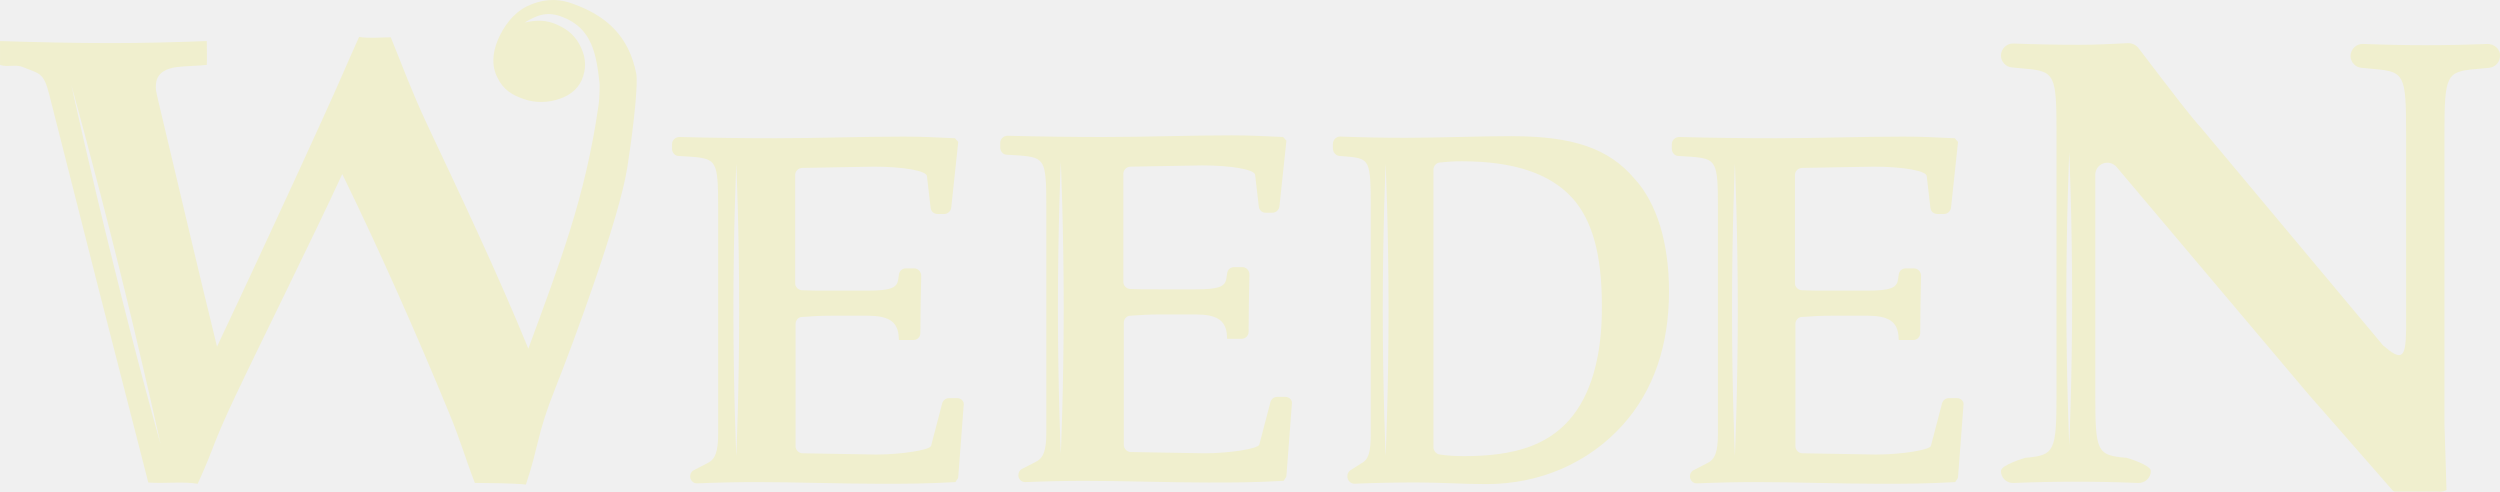
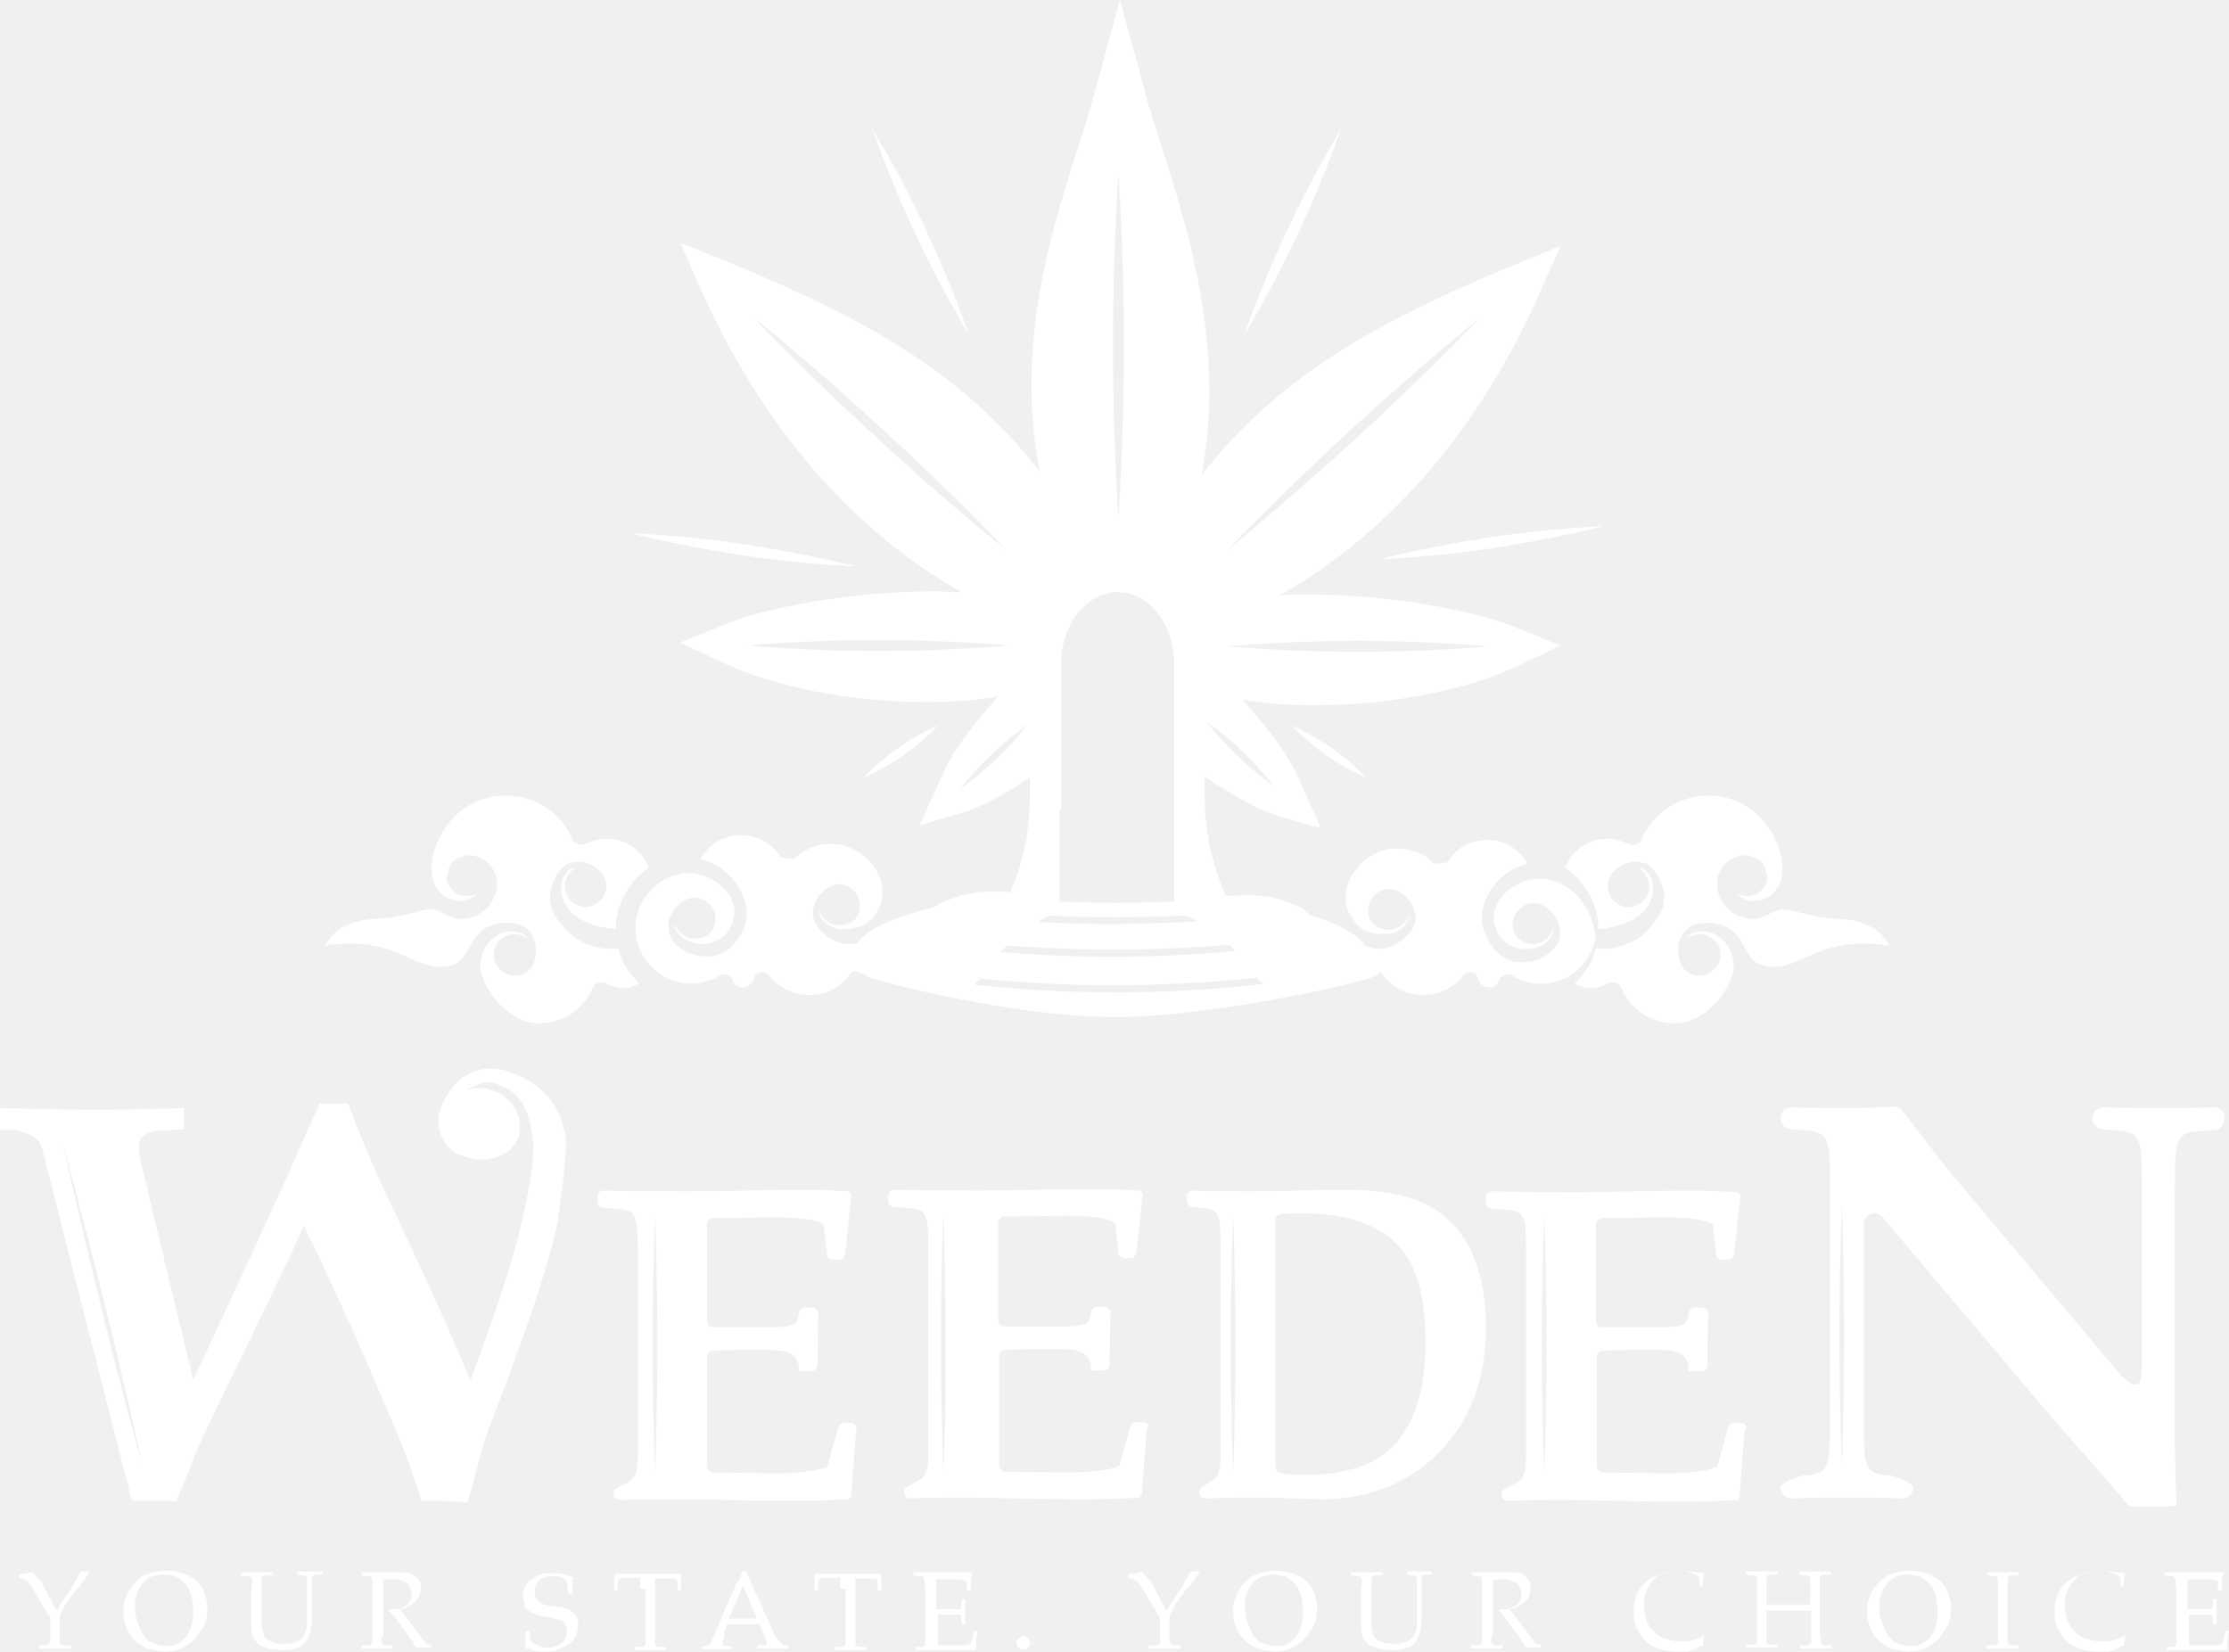
- <svg xmlns="http://www.w3.org/2000/svg" id="Layer_1" version="1.1" viewBox="0 0 502.38 98.81">
+ <svg xmlns="http://www.w3.org/2000/svg" id="Layer_1" version="1.1" viewBox="0 0 283.8 210.3">
  <defs>
    <style>
-       .st0 {
-         fill: #f0efce;
+       .st0, .st1 {
+         fill: #fff;
+       }
+ 
+       .st1 {
        fill-rule: evenodd;
      }
    </style>
  </defs>
-   <path class="st0" d="M315.36,84.38c-4.47,5.05-10.92,7.28-21.1,7.28-1.82,0-3.23-.08-4.97-.33-.66-.08-1.24-.74-1.24-1.49v-55.69c0-.74.5-1.41,1.24-1.49,1.57-.17,2.81-.25,4.47-.25,10.51,0,17.71,2.48,22.18,7.36,4.05,4.47,5.96,11.42,5.96,21.6.08,10.34-2.23,18.12-6.54,23ZM278.45,91.66s-.58-13.16-.58-29.38.58-29.38.58-29.38c0,0,.58,13.16.58,29.38s-.58,29.38-.58,29.38ZM303.94,27.36c-7.2,0-14.32.33-21.52.33-4.39,0-8.77-.08-13.16-.25-.74,0-1.41.66-1.41,1.49v.91c0,.74.58,1.41,1.24,1.49l2.07.17c4.05.41,4.3.99,4.3,10.01v45.76c0,3.39-.41,5.05-1.82,5.79l-2.23,1.41c-.41.25-.66.74-.66,1.24,0,.83.66,1.49,1.41,1.49,4.22-.17,8.36-.25,12.5-.25,4.72,0,9.35.33,14.07.33,10.76,0,20.52-4.3,27.31-11.83,6.21-6.87,9.35-15.97,9.35-26.89,0-9.68-2.4-17.71-6.95-22.67-5.13-6.04-12.33-8.52-24.49-8.52Z" />
-   <path class="st0" d="M348.63,91.66s-.58-13.16-.58-29.38.58-29.38.58-29.38c0,0,.58,13.16.58,29.38s-.58,29.38-.58,29.38ZM393.23,80h-1.57c-.66,0-1.24.41-1.41,1.08l-2.23,8.52c-.25.83-5.96,1.74-11.01,1.74l-14.81-.25c-.74,0-1.41-.66-1.41-1.41v-24.58c0-.74.58-1.41,1.32-1.41,2.32-.17,3.97-.25,5.96-.25h7.2c4.14,0,5.88,1.16,6.21,3.81l.08,1.08h2.9c.83,0,1.41-.66,1.41-1.41,0-3.31.08-8.11.17-11.5,0-.83-.66-1.49-1.41-1.49h-1.66c-.74,0-1.32.5-1.41,1.24l-.17,1.08c-.25,1.65-1.66,2.15-6.21,2.15h-7.2c-2.81,0-4.39,0-5.96-.08-.74-.08-1.32-.66-1.32-1.41v-21.76c0-.74.66-1.41,1.41-1.41l14.4-.25c5.96,0,10.59.83,10.67,1.9l.74,6.37c.08.74.66,1.24,1.41,1.24h1.32c.74,0,1.32-.58,1.41-1.24l1.41-13.24-.66-.74c-4.05-.17-6.29-.33-10.34-.33-8.61,0-17.13.33-25.74.33-6.37,0-12.83-.08-19.28-.25-.83,0-1.49.66-1.49,1.41v.99c0,.74.58,1.41,1.32,1.41l2.73.17c4.88.41,5.21.99,5.21,10.01v45.76c0,3.48-.58,5.05-2.15,5.79l-2.73,1.41c-.5.25-.74.74-.74,1.24,0,.83.66,1.49,1.49,1.41,3.97-.17,7.94-.25,11.92-.25,8.19,0,16.47.33,24.66.33,5.96,0,9.02,0,15.23-.33l.33-.5c.17-.17.25-.41.25-.66l1.08-14.23c.17-.83-.5-1.49-1.32-1.49Z" />
-   <path class="st0" d="M213.17,91.25s-.58-13.16-.58-29.38.58-29.38.58-29.38c0,0,.58,13.16.58,29.38s-.58,29.38-.58,29.38ZM258.27,79.75h-1.57c-.66,0-1.24.41-1.41,1.08l-2.23,8.52c-.25.83-5.96,1.74-11.01,1.74l-14.81-.25c-.74,0-1.41-.66-1.41-1.41v-24.58c0-.74.58-1.41,1.32-1.41,2.32-.17,3.97-.25,5.96-.25h7.2c4.14,0,5.88,1.16,6.21,3.81l.08,1.08h2.9c.83,0,1.41-.66,1.41-1.41,0-3.31.08-8.11.17-11.5,0-.83-.66-1.49-1.41-1.49h-1.66c-.74,0-1.32.5-1.41,1.24l-.17,1.08c-.25,1.65-1.65,2.15-6.21,2.15h-7.2c-2.81,0-4.39,0-5.96-.08-.74-.08-1.32-.66-1.32-1.41v-21.76c0-.74.66-1.41,1.41-1.41l14.4-.25c5.96,0,10.59.83,10.67,1.9l.74,6.37c.08.74.66,1.24,1.41,1.24h1.32c.74,0,1.32-.58,1.41-1.24l1.41-13.24-.66-.74c-4.05-.17-6.29-.33-10.34-.33-8.61,0-17.13.33-25.74.33-6.37,0-12.83-.08-19.28-.25-.83,0-1.49.66-1.49,1.41v.99c0,.74.58,1.41,1.32,1.41l2.73.17c4.88.41,5.21.99,5.21,10.01v45.76c0,3.48-.58,5.05-2.15,5.79l-2.73,1.41c-.5.25-.74.74-.74,1.24,0,.83.66,1.49,1.49,1.41,3.97-.17,7.94-.25,11.92-.25,8.19,0,16.47.33,24.66.33,5.96,0,9.02,0,15.23-.33l.33-.5c.17-.17.25-.41.25-.66l1.08-14.23c.17-.83-.5-1.49-1.32-1.49Z" />
-   <path class="st0" d="M147.96,91.66s-.58-13.16-.58-29.38.58-29.38.58-29.38c0,0,.58,13.16.58,29.38s-.58,29.38-.58,29.38ZM192.31,80h-1.57c-.66,0-1.24.41-1.41,1.08l-2.23,8.52c-.25.83-5.96,1.74-11.01,1.74l-14.81-.25c-.74,0-1.41-.66-1.41-1.41v-24.58c0-.74.58-1.41,1.32-1.41,2.32-.17,3.97-.25,5.96-.25h7.2c4.14,0,5.88,1.16,6.21,3.81l.08,1.08h2.9c.83,0,1.41-.66,1.41-1.41,0-3.31.08-8.11.17-11.5,0-.83-.66-1.49-1.41-1.49h-1.65c-.74,0-1.32.5-1.41,1.24l-.17,1.08c-.25,1.65-1.65,2.15-6.21,2.15h-7.2c-2.81,0-4.39,0-5.96-.08-.74-.08-1.32-.66-1.32-1.41v-21.76c0-.74.66-1.41,1.41-1.41l14.4-.25c5.96,0,10.59.83,10.67,1.9l.74,6.37c.08.74.66,1.24,1.41,1.24h1.32c.74,0,1.32-.58,1.41-1.24l1.41-13.24-.66-.74c-4.05-.17-6.29-.33-10.34-.33-8.61,0-17.13.33-25.74.33-6.37,0-12.83-.08-19.28-.25-.83,0-1.49.66-1.49,1.41v.99c0,.74.58,1.41,1.32,1.41l2.73.17c4.88.41,5.21.99,5.21,10.01v45.76c0,3.48-.58,5.05-2.15,5.79l-2.73,1.41c-.5.25-.74.74-.74,1.24,0,.83.66,1.49,1.49,1.41,3.97-.17,7.94-.25,11.92-.25,8.19,0,16.47.33,24.66.33,5.96,0,9.02,0,15.23-.33l.33-.5c.17-.17.25-.41.25-.66l1.08-14.23c.17-.83-.5-1.49-1.32-1.49Z" />
-   <path class="st0" d="M415.82,89.51s-.58-13.16-.58-29.46.58-29.46.58-29.46c0,0,.58,13.16.58,29.46s-.58,29.46-.58,29.46ZM499.9,8.83c-4.14.17-8.28.25-12.41.25s-8.36-.08-12.58-.25c-1.41-.08-2.57,1.08-2.57,2.4,0,1.24.99,2.32,2.23,2.4l2.65.25c5.96.5,6.29,1.32,6.29,12.66v39.97c-.08,5.63-.99,6.04-4.63,2.9l-36.41-43.53c-2.65-2.98-4.97-6.04-12.74-16.22-.5-.66-1.32-.99-2.07-.99-3.23.17-6.54.33-9.76.33-4.39,0-8.85-.08-13.24-.25-1.41-.08-2.57,1.08-2.57,2.4,0,1.24.99,2.32,2.23,2.4l2.65.25c5.96.5,6.29,1.32,6.29,12.66v52.88c0,11.42-.41,12.16-6.29,12.66,0,0-4.88,1.41-4.88,2.65,0,1.41,1.16,2.48,2.57,2.4,4.22-.17,8.44-.25,12.58-.25s8.28.08,12.41.25c1.41.08,2.57-1.08,2.57-2.4,0-1.24-4.88-2.65-4.88-2.65-5.96-.5-6.29-1.16-6.29-12.66v-44.19c0-2.32,2.81-3.31,4.3-1.57l38.56,45.68s14.81,16.88,16.88,19.28c.17.17.33.25.58.25h8.52c.58.08,1.08,0,1.57-.25l.17-.08-.41-13.07V26.54c0-11.42.41-12.16,6.29-12.66l2.65-.25c1.24-.08,2.23-1.16,2.23-2.4.08-1.32-1.16-2.4-2.48-2.4Z" />
-   <path class="st0" d="M22.84,53.27c-4.97-19.94-8.52-36.24-8.52-36.24,0,0,4.47,16.05,9.43,36,4.97,19.94,8.52,36.24,8.52,36.24,0,0-4.55-16.05-9.43-36ZM114.78.64c-3.14-1.08-6.12-.74-8.94.66-2.81,1.41-4.63,4.05-5.79,6.7-1.08,2.65-1.32,5.21-.08,7.61,1.16,2.4,2.9,3.48,5.3,4.3,2.32.83,4.97.74,7.28-.08,2.32-.83,3.89-2.23,4.63-4.47.74-2.32.41-4.3-.74-6.45s-3.06-3.48-5.38-4.3c-1.9-.66-3.72-.5-5.63-.08,2.57-1.57,4.63-2.32,7.7-1.08,5.88,2.32,6.7,7.45,7.36,13.32,0,0,.08,2.48-.25,4.63-2.65,18.37-7.78,31.53-14.07,48.66-6.12-14.98-13.57-30.7-20.36-45.1-3.06-6.54-4.72-11.17-7.28-17.46-2.07,0-4.39.25-6.37-.08-3.64,8.11-3.14,7.28-7.78,17.46-4.88,10.76-14.73,32.02-20.77,44.77-3.97-16.14-7.94-33.18-11.83-49.48-.33-1.57-.58-2.07-.41-3.48.25-2.07,2.07-2.98,4.3-3.23,1.49-.17,4.22-.25,5.88-.41.08-1.57,0-3.23,0-4.8-6.45.25-12.74.41-19.2.41-7.45,0-14.9-.17-22.34-.41v4.8c1.49.5,3.14-.17,4.55.41,3.39,1.41,4.22.99,5.38,5.71,6.37,25.24,13.24,52.13,19.86,77.79,3.31.25,6.79-.25,9.93.25,3.72-8.19,2.65-7.2,7.53-17.54,4.88-10.34,15.72-32.11,21.52-44.69,7.45,15.23,15.06,32.44,21.43,47.91,2.4,5.79,3.14,8.77,5.21,14.15,3.39.08,6.95,0,10.26.33,2.65-7.86,2.15-9.93,5.88-19.28s12.91-34.26,14.48-44.35v-.41c.08-.41.08-.83,0,0v.41c1.57-10.1,2.15-17.29,1.82-18.95-1.49-7.45-5.88-11.67-13.07-14.15Z" />
+   <g>
+     <path class="st1" d="M171.4,151.5c-4.1,0-8.1.2-12.1.2-2.5,0-4.9,0-7.4-.1-.4,0-.8.4-.8.8v.5c0,.4.3.8.7.8l1.2.1c2.3.2,2.4.6,2.4,5.6v25.8c0,1.9-.2,2.8-1,3.3l-1.3.8c-.2.1-.4.4-.4.7,0,.5.4.8.8.8,2.4-.1,4.7-.1,7.1-.1,2.7,0,5.3.2,7.9.2,6.1,0,11.6-2.4,15.4-6.7,3.5-3.9,5.3-9,5.3-15.2,0-5.5-1.4-10-3.9-12.8-3-3.3-7.1-4.7-13.9-4.7h0ZM157,187.8s-.3-7.4-.3-16.6.3-16.6.3-16.6c0,0,.3,7.4.3,16.6s-.3,16.6-.3,16.6ZM177.8,183.7c-2.5,2.8-6.2,4.1-11.9,4.1-1,0-1.8,0-2.8-.2-.4,0-.7-.4-.7-.8v-31.4c0-.4.3-.8.7-.8.9-.1,1.6-.1,2.5-.1,5.9,0,10,1.4,12.5,4.2,2.3,2.5,3.4,6.4,3.4,12.2s-1.3,10-3.7,12.8Z" />
+     <path class="st1" d="M221.7,181.2h-.9c-.4,0-.7.2-.8.6l-1.3,4.8c-.1.5-3.4,1-6.2,1l-8.4-.1c-.4,0-.8-.4-.8-.8v-13.9c0-.4.3-.8.7-.8,1.3-.1,2.2-.1,3.4-.1h4.1c2.3,0,3.3.7,3.5,2.1v.6h1.6c.5,0,.8-.4.8-.8,0-1.9,0-4.6.1-6.5,0-.5-.4-.8-.8-.8h-.9c-.4,0-.7.3-.8.7l-.1.6c-.1.9-.9,1.2-3.5,1.2h-7.5c-.4,0-.7-.4-.7-.8v-12.3c0-.4.4-.8.8-.8l8.1-.1c3.4,0,6,.5,6,1.1l.4,3.6c0,.4.4.7.8.7h.7c.4,0,.7-.3.8-.7l.8-7.5-.4-.4c-2.3-.1-3.5-.2-5.8-.2-4.9,0-9.7.2-14.5.2-3.6,0-7.2,0-10.9-.1-.5,0-.8.4-.8.8v.6c0,.4.3.8.7.8l1.5.1c2.8.2,2.9.6,2.9,5.7v25.8c0,2-.3,2.8-1.2,3.3l-1.5.8c-.3.1-.4.4-.4.7,0,.5.4.8.8.8,2.2-.1,4.5-.1,6.7-.1,4.6,0,9.3.2,13.9.2,3.4,0,5.1,0,8.6-.2l.2-.3c.1-.1.1-.2.1-.4l.6-8c.5-.7.1-1.1-.4-1.1h0ZM196.6,187.8s-.3-7.4-.3-16.6.3-16.6.3-16.6c0,0,.3,7.4.3,16.6s-.3,16.6-.3,16.6Z" />
+     <path class="st1" d="M145.6,181.1h-.9c-.4,0-.7.2-.8.6l-1.3,4.8c-.1.5-3.4,1-6.2,1l-8.4-.1c-.4,0-.8-.4-.8-.8v-13.9c0-.4.3-.8.7-.8,1.3-.1,2.2-.1,3.4-.1h4.1c2.3,0,3.3.7,3.5,2.1v.6h1.6c.5,0,.8-.4.8-.8,0-1.9,0-4.6.1-6.5,0-.5-.4-.8-.8-.8h-.9c-.4,0-.7.3-.8.7l-.1.6c-.1.9-.9,1.2-3.5,1.2h-7.5c-.4,0-.7-.4-.7-.8v-12.4c0-.4.4-.8.8-.8l8.1-.1c3.4,0,6,.5,6,1.1l.4,3.6c0,.4.4.7.8.7h.7c.4,0,.7-.3.8-.7l.8-7.5-.4-.4c-2.3-.1-3.5-.2-5.8-.2-4.9,0-9.7.2-14.5.2-3.6,0-7.2,0-10.9-.1-.5,0-.8.4-.8.8v.6c0,.4.3.8.7.8l1.5.1c2.8.2,2.9.6,2.9,5.6v25.8c0,2-.3,2.8-1.2,3.3l-1.5.8c-.3.1-.4.4-.4.7,0,.5.4.8.8.8,2.2-.1,4.5-.1,6.7-.1,4.6,0,9.3.2,13.9.2,3.4,0,5.1,0,8.6-.2l.2-.3c.1-.1.1-.2.1-.4l.6-8c.4-.6.1-.9-.4-.9h0ZM120.1,187.5s-.3-7.4-.3-16.6.3-16.6.3-16.6c0,0,.3,7.4.3,16.6.1,9.2-.3,16.6-.3,16.6Z" />
+     <path class="st1" d="M108.4,181.2h-.9c-.4,0-.7.2-.8.6l-1.3,4.8c-.1.5-3.4,1-6.2,1l-8.4-.1c-.4,0-.8-.4-.8-.8v-13.9c0-.4.3-.8.7-.8,1.3-.1,2.2-.1,3.4-.1h4.1c2.3,0,3.3.7,3.5,2.1v.6h1.6c.5,0,.8-.4.8-.8,0-1.9,0-4.6.1-6.5,0-.5-.4-.8-.8-.8h-.9c-.4,0-.7.3-.8.7l-.1.6c-.1.9-.9,1.2-3.5,1.2h-7.4c-.4,0-.7-.4-.7-.8v-12.3c0-.4.4-.8.8-.8l8.1-.1c3.4,0,6,.5,6,1.1l.4,3.6c0,.4.4.7.8.7h.7c.4,0,.7-.3.8-.7l.8-7.5-.3-.5c-2.3-.1-3.5-.2-5.8-.2-4.9,0-9.7.2-14.5.2-3.6,0-7.2,0-10.9-.1-.5,0-.8.4-.8.8v.6c0,.4.3.8.7.8l1.5.1c2.8.2,2.9.6,2.9,5.7v25.8c0,2-.3,2.8-1.2,3.3l-1.5.8c-.3.1-.4.4-.4.7,0,.5.4.8.8.8,2.2-.1,4.5-.1,6.7-.1,4.6,0,9.3.2,13.9.2,3.4,0,5.1,0,8.6-.2l.2-.3c.1-.1.1-.2.1-.4l.6-8c.2-.6-.2-1-.6-1h0ZM83.4,187.8s-.3-7.4-.3-16.6.3-16.6.3-16.6c0,0,.3,7.4.3,16.6s-.3,16.6-.3,16.6Z" />
+     <path class="st1" d="M281.9,141c-2.3.1-4.7.1-7,.1s-4.7,0-7.1-.1c-.8,0-1.4.6-1.4,1.4,0,.7.6,1.3,1.3,1.4l1.5.1c3.4.3,3.5.7,3.5,7.1v22.6c0,3.2-.6,3.4-2.6,1.6l-20.6-24.5c-1.5-1.7-2.8-3.4-7.2-9.2-.3-.4-.7-.6-1.2-.6-1.8.1-3.7.2-5.5.2-2.5,0-5,0-7.5-.1-.8,0-1.4.6-1.4,1.4,0,.7.6,1.3,1.3,1.4l1.5.1c3.4.3,3.5.7,3.5,7.1v29.8c0,6.4-.2,6.9-3.5,7.1,0,0-2.8.8-2.8,1.5,0,.8.7,1.4,1.4,1.4,2.4-.1,4.8-.1,7.1-.1s4.7,0,7,.1c.8,0,1.4-.6,1.4-1.4,0-.7-2.8-1.5-2.8-1.5-3.4-.3-3.5-.7-3.5-7.1v-24.9c0-1.3,1.6-1.9,2.4-.9l21.8,25.8s8.4,9.5,9.5,10.9c.1.1.2.1.3.1h4.8c.3,0,.6,0,.9-.1h.1l-.2-7.4v-33.2c0-6.4.2-6.9,3.5-7.1l1.5-.1c.7,0,1.3-.7,1.3-1.4.2-.9-.5-1.5-1.3-1.5h0ZM234.5,186.6s-.3-7.4-.3-16.6.3-16.6.3-16.6c0,0,.3,7.4.3,16.6s-.3,16.6-.3,16.6Z" />
+     <path class="st1" d="M64.6,136.4c-1.8-.6-3.5-.4-5,.4-1.6.8-2.6,2.3-3.3,3.8-.6,1.5-.7,2.9,0,4.3s1.6,2,3,2.4c1.3.5,2.8.4,4.1,0,1.3-.5,2.2-1.3,2.6-2.5.4-1.3.2-2.4-.4-3.6-.7-1.2-1.7-2-3-2.4-1.1-.4-2.1-.3-3.2,0,1.4-.9,2.6-1.3,4.3-.6,3.3,1.3,3.8,4.2,4.2,7.5,0,0,0,1.4-.1,2.6-1.5,10.4-4.4,17.8-7.9,27.5-3.5-8.5-7.7-17.3-11.5-25.4-1.7-3.7-2.7-6.3-4.1-9.9-1.2,0-2.5.1-3.6,0-2.1,4.6-1.8,4.1-4.4,9.9-2.8,6.1-8.3,18.1-11.7,25.3-2.2-9.1-4.5-18.7-6.7-27.9-.2-.9-.3-1.2-.2-2,.1-1.2,1.2-1.7,2.4-1.8.8-.1,2.4-.1,3.3-.2v-2.7c-3.6.1-7.2.2-10.8.2-4.2,0-8.4-.1-12.6-.2v2.7c.8.3,1.8-.1,2.6.2,1.9.8,2.4.6,3,3.2,3.6,14.2,7.5,29.4,11.2,43.9,1.9.1,3.8-.1,5.6.1,2.1-4.6,1.5-4.1,4.2-9.9,2.8-5.8,8.9-18.1,12.1-25.2,4.2,8.6,8.5,18.3,12.1,27,1.4,3.3,1.8,4.9,2.9,8,1.9,0,3.9,0,5.8.2,1.5-4.4,1.2-5.6,3.3-10.9,2.1-5.3,7.3-19.3,8.2-25v-.2c0-.2,0-.5,0,0v.2c.9-5.7,1.2-9.8,1-10.7-.8-4.5-3.3-6.9-7.4-8.3h0ZM12.8,166.1c-2.8-11.3-4.8-20.5-4.8-20.5,0,0,2.5,9.1,5.3,20.3s4.8,20.5,4.8,20.5c0,0-2.6-9-5.3-20.3Z" />
+   </g>
+   <g>
+     <path class="st1" d="M234.1,117c-3.6-.1-5.8-1.3-7.2-1.2-1.2.1-2.2,1.2-3.6,1.2h-.1c-2.5,0-4.5-2-4.6-4.4,0-2,1.5-3.6,3.5-3.7.5,0,.9.1,1.3.3.8.3,1.3.9,1.4,1.6.1.3.1.5.2.8,0,.7-.2,1.3-.7,1.7-.4.5-1,.8-1.9.8-.5,0-.8-.1-1.2-.3.1.1.2.2.3.3.5.4,1.1.7,1.7.6,1.2,0,2.1-.4,2.8-1.2,1.2-1.4,1.3-4.2,0-6.7-1.6-3.4-4.8-5.5-8.5-5.5s-7.1,2.2-8.5,5.6c-.1.3-.4.5-.7.6s-.6.1-.9,0c-.8-.4-1.7-.7-2.7-.7-2.5,0-4.6,1.5-5.4,3.7.8.6,1.6,1.2,2.2,2.1,1.3,1.7,2,3.6,2,5.7,7.8-.7,7.3-5.7,6.6-6.7-.4-.6-.7-1-1.2-1.1h-.3c.4.2.7.6,1,1,.4.7.5,1.3.3,2s-.6,1.3-1.2,1.6c-.6.4-1.3.5-2,.3s-1.3-.6-1.6-1.2c-.4-.7-.5-1.4-.3-2.1s.7-1.3,1.5-1.8,1.7-.7,2.6-.5c.9.1,1.6.7,2.1,1.6,1.2,2,1.2,3.9-.1,5.7-.4.6-.9,1.1-1.5,1.7-1.3,1.3-3.6,2-4.9,2-.4,0-.8,0-1.3-.1-.4,1.8-1.4,3.3-2.7,4.5.6.4,1.4.6,2.1.6s1.4-.2,2.1-.6c.1-.1.4-.1.6-.1h.4c.3.1.5.3.7.6,1.1,2.8,3.8,4.6,6.9,4.6,3.8,0,7-4.2,7.4-6.7.4-2.8-1.9-5.3-4.3-5-.7.1-1.2.3-1.5.7l-.2.3c.3-.3.7-.5,1.3-.6.7-.1,1.4,0,2,.5.6.4.9,1,1,1.7s0,1.4-.5,1.9c-.4.6-1,.9-1.7,1.1-.7.1-1.4,0-2-.5-.6-.4-1-1.1-1.1-2.1s0-1.8.5-2.6,1.2-1.3,2.2-1.4c2.3-.4,4.1.4,5.3,2.2,0,.1.7,1.4,1.2,2.1.6.9,2,1.3,3.3,1.2s2.5-.6,3.7-1.2c2.6-1.1,5.4-2.3,10.6-1.5-.6-1.4-2.3-3.2-6.4-3.4h0Z" />
+     <path class="st1" d="M47.8,117c3.6-.1,5.8-1.3,7.2-1.2,1.2.1,2.2,1.2,3.6,1.2h.1c2.5,0,4.5-2,4.6-4.4,0-2-1.5-3.6-3.5-3.7-.5,0-.9.1-1.3.3-.8.3-1.3.9-1.4,1.6-.1.3-.1.5-.2.8,0,.7.2,1.3.7,1.7.4.5,1,.8,1.9.8.5,0,.8-.1,1.2-.3l-.3.3c-.5.4-1.1.7-1.7.6-1.2,0-2.1-.4-2.8-1.2-1.2-1.4-1.3-4.2,0-6.7,1.6-3.4,4.8-5.5,8.5-5.5s7.1,2.2,8.5,5.6c.1.3.4.5.7.6s.6.1.9,0c.8-.4,1.7-.7,2.7-.7,2.5,0,4.6,1.5,5.4,3.7-.8.6-1.6,1.2-2.2,2.1-1.3,1.7-2,3.6-2,5.7-7.8-.7-7.3-5.7-6.6-6.7.4-.6.7-1,1.2-1.1h.3c-.4.2-.7.6-1,1-.4.7-.5,1.3-.3,2s.6,1.3,1.2,1.6c.6.4,1.3.5,2,.3s1.3-.6,1.6-1.2c.4-.7.5-1.4.3-2.1s-.7-1.3-1.5-1.8-1.7-.7-2.6-.5c-.9.1-1.6.7-2.1,1.6-1.2,2-1.2,3.9.1,5.7.4.6.9,1.1,1.5,1.7,1.3,1.3,3.6,2,4.9,2,.4,0,.8,0,1.3-.1.4,1.8,1.4,3.3,2.7,4.5-.6.4-1.4.6-2.1.6s-1.4-.2-2.1-.6c-.1-.1-.4-.1-.6-.1h-.4c-.3.1-.5.3-.7.6-1.1,2.8-3.8,4.6-6.9,4.6-3.8,0-7-4.2-7.4-6.7-.4-2.8,1.9-5.3,4.3-5,.7.1,1.2.3,1.5.7l.2.3c-.3-.3-.7-.5-1.3-.6-.7-.1-1.4,0-2,.5-.6.4-.9,1-1,1.7s0,1.4.5,1.9c.4.6,1,.9,1.7,1.1.7.1,1.4,0,2-.5.6-.4,1-1.1,1.1-2.1s0-1.8-.5-2.6-1.2-1.3-2.2-1.4c-2.3-.4-4.1.4-5.3,2.2,0,.1-.7,1.4-1.2,2.1-.6.9-2,1.3-3.3,1.2s-2.5-.6-3.7-1.2c-2.6-1.1-5.4-2.3-10.6-1.5.7-1.4,2.4-3.2,6.4-3.4h0Z" />
+     <path class="st1" d="M169.5,95.2c2.6,1.8,4.4,3.8,4.4,3.8,0,0-2.4-1-5-2.8s-4.4-3.8-4.4-3.8c0,0,2.4,1,5,2.8Z" />
+     <path class="st1" d="M114.4,95.2c-2.6,1.8-4.4,3.8-4.4,3.8,0,0,2.4-1,5-2.8s4.4-3.8,4.4-3.8c0,0-2.5,1-5,2.8Z" />
+     <path class="st1" d="M94.7,69.3c7.9,1.2,14.2,2.8,14.2,2.8,0,0-6.5-.2-14.4-1.4s-14.2-2.8-14.2-2.8c0,0,6.5.2,14.4,1.4Z" />
+     <path class="st1" d="M189.8,68.4c-7.9,1.2-14.2,2.8-14.2,2.8,0,0,6.5-.2,14.4-1.4s14.2-2.8,14.2-2.8c0,0-6.5.2-14.4,1.4Z" />
+     <path class="st1" d="M163.9,29.3c-3.4,7.2-5.5,13.4-5.5,13.4,0,0,3.4-5.6,6.8-12.8,3.4-7.2,5.5-13.4,5.5-13.4,0,0-3.4,5.5-6.8,12.8Z" />
+     <path class="st1" d="M117.9,29.3c3.4,7.2,5.5,13.4,5.5,13.4,0,0-3.4-5.6-6.8-12.8s-5.5-13.4-5.5-13.4c0,0,3.5,5.5,6.8,12.8Z" />
+     <path class="st1" d="M201.3,114.6c-1.2-1.5-2.9-2.5-4.8-2.7h-.5c-2.6,0-5.4,1.9-5.8,4.5-.1.8.1,1.8.7,2.8,1.8,2.4,5,1.8,6.1.7.5-.5.7-1,.8-1.4v-.3c-.1.4-.3.8-.7,1.2-.5.5-1.2.8-1.9.8s-1.4-.3-1.9-.7c-.5-.5-.7-1.1-.7-1.8s.3-1.4.8-1.9c.6-.6,1.2-.8,1.9-.8s1.4.3,2.1,1,1.1,1.5,1.2,2.4-.1,1.8-.9,2.5c-1.4,1.4-2.7,1.7-4.5,1.6-.6,0-1.2-.3-1.7-.6-.8-.4-3.2-2.8-2.8-5.7.5-3.1,2.8-5.5,5.8-6.2-.9-1.6-2.5-2.8-4.3-3-2.4-.3-4.7.7-5.9,2.8l-1.7.2c-1-1.1-2.3-1.7-3.8-1.9h0c-1.2-.2-2.4,0-3.5.5-.9.4-1.8,1-2.4,1.8-.3.4-.7.8-.9,1.3-.6,1.1-.8,2.3-.6,3.4,0,.2,0,.4.1.5.1.4.6,1.2.6,1.2,1,1.7,2.5,2.2,3.9,2.1h.9c.1,0,.2,0,.3-.1h.2c.07,0,.13-.03.2-.1.1-.1.1,0,.2-.1,0,0,.1,0,.2-.1.1,0,.1-.1.2-.1,0,0,.1,0,.1-.1.1-.1.2-.1.3-.2.5-.5.7-1,.8-1.4v-.3c-.1.4-.3.8-.7,1.2-.5.5-1.2.8-1.9.8s-1.4-.3-1.9-.7c-.5-.5-.7-1.1-.7-1.8s.3-1.4.8-1.9c.6-.6,1.2-.8,1.9-.8s1.4.3,2.1,1,1.1,1.5,1.2,2.4-.2,1.7-1,2.5c-1.6,1.6-3.3,2.1-5.3,1.4-1-1.5-3.5-2.9-7.2-4-.2-.3-.9-.8-1.2-1-1.7-.8-3.3-1.3-4.9-1.4-1.5-.2-3-.1-4.5,0-2.2-4.9-2.9-9.7-2.7-15.2,3.5,2.4,6.9,4.2,8.8,4.8,1.4.5,6,1.8,6,1.8,0,0-2.4-5.5-3.4-7.5-1.3-2.6-3.8-5.8-6.6-8.9,3,.5,6,.7,9.2.7,10.6,0,19.6-2.3,24.2-4.3,1.1-.4,7.1-3.3,7.1-3.3l-6.2-2.5c-4.2-1.7-14.7-4-26.1-4-1.2,0-2.3,0-3.5.1,14.1-7.9,25.7-21.4,33.4-39.1l2.4-5.4-5.6,2.3c-15.6,6.5-29.6,13.3-40.1,26.9,3.1-16.6-1.9-31.8-5.4-42.8-1.1-3.4-2-6.4-2.5-8.6L142.6,0l-2.5,9.1c-.6,2.3-1.4,5.2-2.5,8.6-3.5,10.9-8.5,26.1-5.2,42.4-10.4-13.6-24.4-20.4-40.1-26.9l-5.7-2.3,2.4,5.4c7.7,17.6,19.3,31.1,33.4,39.1-1.1,0-2.3-.1-3.5-.1-11.3,0-21.8,2.3-26.1,4l-6.2,2.5s6,2.9,7.1,3.3c4.7,2,13.7,4.3,24.2,4.3,3.1,0,6.2-.2,9.2-.7-2.8,3-5.3,6.3-6.6,8.9-1,2-3.4,7.5-3.4,7.5,0,0,4.6-1.4,6-1.8,1.8-.6,4.8-2.1,8-4.3.2,5.3-.4,10-2.5,14.6-1.3-.1-2.6-.1-4,0-1.6.2-3.3.7-4.9,1.4-.2.1-.6.4-.7.5-5.1,1.3-8.6,2.7-9.8,4.6-1.7.4-3.3-.2-4.7-1.6-.7-.7-1.1-1.5-1-2.5.1-.9.5-1.7,1.2-2.4s1.4-1,2.1-1,1.4.3,1.9.8.8,1.2.8,1.9-.2,1.4-.7,1.8c-.5.5-1.1.7-1.9.7-.7,0-1.4-.2-1.9-.8-.4-.3-.6-.7-.7-1.2v.3c0,.5.3.9.8,1.4.1.1.2.1.3.2,0,0,.1,0,.1.1,0,0,.1.1.2.1,0,0,.1,0,.2.1,0,0,.1,0,.2.1,0,0,.1,0,.2.1h.2c.1,0,.2,0,.3.1h.9c1.4,0,2.9-.5,3.9-2.1l.6-1.2c0-.2.1-.4.1-.5.2-1.1,0-2.3-.6-3.4-.2-.5-.5-.9-.9-1.3-.7-.8-1.5-1.4-2.4-1.8-1.1-.5-2.2-.6-3.5-.5h0c-1.4.2-2.8.9-3.8,1.9l-1.7-.2c-1.2-2.1-3.5-3.1-5.9-2.8-1.9.3-3.5,1.4-4.3,3,2.9.7,5.3,3.1,5.8,6.2.5,2.9-2,5.3-2.8,5.6-.5.3-1.1.6-1.7.6-1.9,0-3.1-.3-4.5-1.6-.7-.7-1-1.6-.9-2.5s.5-1.7,1.2-2.4,1.4-1,2.1-1,1.4.3,1.9.8.8,1.2.8,1.9-.2,1.4-.7,1.8c-.5.5-1.1.7-1.9.7-.7,0-1.4-.2-1.9-.8-.4-.3-.6-.7-.7-1.2v.3c0,.5.3.9.8,1.4,1.1,1.1,4.2,1.8,6.1-.7.5-.9.8-2,.7-2.8-.4-2.6-3.2-4.5-5.8-4.5h-.5c-1.9.2-3.6,1.1-4.8,2.7-1.2,1.5-1.7,3.4-1.4,5.3.3,2.3,1.8,4.3,4,5.4,2.1,1,4.7.8,6.7-.4.3-.2.7-.2.9-.1.3.1.6.4.7.7.2.7.8,1,1.5.9.6-.1,1-.5,1.2-1.1.1-.4.4-.7.8-.8.4-.1.8.1,1.1.4,1.3,1.6,3.2,2.5,5.3,2.5s3.9-1.1,5.1-2.8c.3-.5,1.6,0,2.1.4,1,.6,18.7,5.2,31.4,5.2h.1c12.7,0,32-4.5,33.2-5.2.5-.3.5-.8.8-.4,1.2,1.7,3,2.7,5.1,2.8,2.1,0,4-.8,5.3-2.5.2-.3.7-.5,1.1-.4s.7.4.8.8c.1.6.6,1,1.2,1.1.7.1,1.3-.3,1.5-.9.1-.3.4-.6.7-.7s.7-.1.9.1c2,1.3,4.5,1.4,6.7.4,2.1-1,3.6-3,4-5.4-.2-1.2-.7-3-1.9-4.6h0ZM172,54.7c9-8.2,16.6-14.4,16.6-14.4,0,0-6.8,7.1-15.8,15.4-9,8.2-16.6,14.4-16.6,14.4,0,0,6.9-7.2,15.8-15.4ZM172.9,81.6c9.2,0,16.6.7,16.6.7,0,0-7.4.7-16.6.7s-16.6-.7-16.6-.7c0,0,7.4-.7,16.6-.7ZM158.2,95.7c2.4,2.3,4,4.4,4,4.4,0,0-2.2-1.5-4.6-3.8s-4-4.4-4-4.4c0,0,2.3,1.5,4.6,3.8ZM111.5,55.6c-9-8.2-15.8-15.4-15.8-15.4,0,0,7.7,6.2,16.6,14.4,9,8.2,15.8,15.4,15.8,15.4,0,0-7.7-6.1-16.6-14.4ZM111.8,82.9c-9.2,0-16.6-.7-16.6-.7,0,0,7.4-.7,16.6-.7s16.6.7,16.6.7c0,0-7.5.7-16.6.7ZM126.8,96.7c-2.4,2.3-4.6,3.8-4.6,3.8,0,0,1.6-2.1,4-4.4s4.6-3.8,4.6-3.8c0,0-1.6,2.1-4,4.4ZM142.4,22s.7,9.9.7,22-.7,22-.7,22c0,0-.7-9.9-.7-22s.7-22,.7-22ZM135.1,103.1v-18.6c0-2.5.8-4.8,2.1-6.4s3.1-2.7,5.1-2.7,3.8,1,5.1,2.7c1.3,1.6,2.1,3.9,2.1,6.4v30.3c-4.9.2-9.7.2-14.6,0v-11.7h.2,0ZM133.7,116.6c5.8.3,11.5.2,17.4,0,.5.2,1,.5,1.4.7-6.8.4-13.5.5-20.3.1.5-.4,1-.6,1.5-.8h0ZM128.2,120.4c9.5.7,18.8.7,28.3-.1.3.3.6.6.8.8-10,.9-19.9,1-30,.1.4-.2.6-.5.9-.8h0ZM124.1,125.4c.2-.3.5-.5.7-.8,11.9,1.2,23.5,1.1,35.3-.1.2.3.4.6.7.8-12.4,1.4-24.5,1.4-36.7.1h0Z" />
+   </g>
+   <g>
+     <path class="st0" d="M7.2,205.1l1.5-2.3c.1-.2.3-.4.4-.6s.3-.4.4-.7c.1-.2.3-.5.4-.7s.2-.5.4-.7h1.1v.2c-.1.1-.2.2-.3.4-.1.1-.2.2-.3.4-.1.1-.2.3-.3.4-.1.1-.2.3-.3.4l-.1.1-.1.1-.1.1-.1.1-.2.2c-.07.07-.1.13-.1.2-.2.2-.3.5-.5.7s-.3.5-.5.7-.3.5-.4.7-.2.4-.3.5c0,.1-.1.2-.1.3s-.1.2-.1.3v3.3s0,.1.1.1c0,0,0,.1.1.1,0,0,.1,0,.1.1h1.1v.4h-4v-.4h1.1s.1,0,.1-.1l.1-.1s0-.1.1-.1,0-.1,0-.2v-3s0-.1-.1-.1l-1.8-3.1c-.2-.3-.4-.6-.5-.8-.2-.2-.3-.4-.5-.6-.2-.1-.3-.2-.4-.3-.1-.1-.2-.1-.3-.1l-.4-.1v-.4l1.6-.3h.1c.07,0,.1.03.1.1l.1.1.1.1h0s0,.1.1.1c0,0,0,.1.1.1,0,0,0,.1.1.1s0,.1.1.1,0,.1.1.1,0,.1.1.1c0,0,0,.1.1.1s0,.1.1.1h0l2,3.8h0Z" />
+     <path class="st0" d="M18.8,209.9c-.6-.2-1.1-.6-1.6-1-.5-.5-.8-1-1.1-1.6-.2-.6-.4-1.3-.4-2.1,0-.7.1-1.4.4-2s.6-1.2,1.1-1.7,1-.9,1.7-1.1,1.4-.4,2.2-.4,1.4.1,2.1.3c.6.2,1.2.5,1.7.9s.8.9,1.1,1.5c.2.6.4,1.3.4,2.1s-.1,1.5-.4,2.1-.7,1.2-1.2,1.8c-.5.5-1.1.9-1.8,1.2-.7.3-1.4.4-2.1.4-.8-.1-1.5-.2-2.1-.4h0ZM19.2,200.8c-.5.2-.8.5-1.1.9-.3.4-.5.8-.7,1.3s-.2,1-.2,1.6v.2h0c0,.6.1,1.2.3,1.7.2.5.4,1.1.7,1.6.3.5.7.9,1.2,1.1s1.1.4,1.7.4,1.1-.1,1.5-.3.8-.5,1.1-.9.5-.9.7-1.4c.1-.5.2-1.1.2-1.8s-.1-1.3-.2-1.9c-.2-.6-.4-1.1-.7-1.5-.3-.4-.7-.7-1.2-1-.5-.2-1.1-.3-1.7-.3h0c-.6,0-1.1.1-1.6.3h0Z" />
+     <path class="st0" d="M32.1,201.9v-.8c0-.07-.03-.13-.1-.2-.1-.1,0-.1-.1-.1s-.1,0-.1-.1h-.4l-.7-.1v-.4h4v.4h-1.1s-.1,0-.1.1-.1.1-.1.1c0,0,0,.1-.1.2v5.7c0,.5.1.9.2,1.3s.3.6.6.8.6.3.9.4.8.1,1.2.1.7,0,1.1-.1c.3-.1.6-.2.9-.4.3-.2.5-.5.7-.9.1-.4.2-.9.2-1.5v-5.4c0-.07-.03-.13-.1-.2-.1-.1,0-.1-.1-.1,0,0-.1,0-.1-.1h-.4l-.6-.1v-.4h3.2v.4h-1s-.1,0-.1.1-.1.1-.1.1c0,0,0,.1-.1.2v5c0,.8-.1,1.4-.2,2-.2.5-.4,1-.7,1.3s-.7.6-1.2.7c-.5.2-1.1.2-1.8.2-.6,0-1.1-.1-1.6-.2s-.9-.3-1.2-.5-.6-.6-.8-1-.2-1-.2-1.6h0v-4.9h.1,0Z" />
+     <path class="st0" d="M48.6,208.3v.9s0,.1.1.1c0,0,0,.1.1.1s.1,0,.1.1h1.1v.4h-4v-.4h1.1s.1,0,.1-.1.1-.1.1-.1c0,0,0-.1.1-.1v-8.1c0-.07-.03-.13-.1-.2-.1-.1,0-.1-.1-.1s-.1,0-.1-.1h-.4l-.6-.1v-.4h4.8c.5,0,.9,0,1.2.1s.6.2.8.4.3.4.5.6c.1.2.2.4.2.7v.2h0c0,.4-.1.7-.2,1-.1.3-.4.6-.6.8-.3.2-.6.4-.9.6s-.6.3-1,.3h0l3.2,4.2c0,.1.1.2.2.2.07.07.13.1.2.1h.4v.4h-1.8l-.1-.1s0-.1-.1-.1h0l-.1-.1-.1-.1v-.2l-2.6-3.5-.1-.1-.1-.1-.1-.1-.1-.1h0l-.1-.1s0-.1-.1-.1l.1-.2h1c.2,0,.5-.1.7-.2s.4-.3.6-.4c.2-.2.3-.4.4-.6.1-.2.1-.5.1-.7,0-.4-.1-.7-.2-.9s-.3-.5-.5-.6-.5-.2-.7-.3-.5-.1-.8-.1h-1.1c-.1,0-.2,0-.3.1h0v7.1h-.2Z" />
+     <path class="st0" d="M72.3,202.5l-.1-.8v-.3s0-.1-.1-.1l-.1-.1-.1-.1-.1-.1-.1-.1c-.1,0-.2-.1-.3-.1s-.2-.1-.3-.1h-1.2c-.2,0-.4.1-.7.2-.2.1-.4.2-.6.4s-.3.4-.4.6-.1.5-.1.8c0,.2,0,.5.1.7s.2.4.4.5c.2.2.4.3.7.4s.7.2,1.1.2c.5.1.9.1,1.3.2.4.1.7.2,1,.4s.5.4.7.7.2.6.2,1c0,.6-.1,1.1-.3,1.5s-.5.8-1,1.1c-.4.3-.9.5-1.4.7s-1,.2-1.5.2h-.6c-.2,0-.4-.1-.6-.1-.1,0-.2,0-.3-.1-.1,0-.2,0-.2-.1-.1,0-.2,0-.2-.1h-.6v-2.2h.5l.1.9c0,.2.1.3.2.4s.3.3.5.4.5.2.7.3c.3.1.5.1.8.1s.6,0,.9-.1.6-.2.8-.4c.3-.2.5-.4.6-.7s.2-.6.2-.9-.1-.6-.2-.8-.3-.4-.5-.5-.5-.2-.8-.3-.6-.1-1-.2c-.6-.1-1-.2-1.4-.3s-.7-.3-1-.5c-.2-.2-.4-.4-.5-.7s-.2-.6-.2-1c0-.5.1-.9.2-1.3.2-.4.4-.7.7-.9s.7-.5,1-.6c.4-.2.7-.3,1.1-.3h1.4c.2,0,.4.1.5.1.2,0,.3.1.5.1s.3.1.4.1c0,0,.1,0,.1.1.07,0,.1.03.1.1h.4c0,.1,0,.2-.1.4s0,.2,0,.3v1.4h-.6v-.4h0Z" />
+     <path class="st0" d="M81.5,202.3v-1.4h-2.2c-.1,0-.2,0-.3.1-.07,0-.13.03-.2.1l-.1.1v.2l-.1,1.1h-.4v-2.1h8.5v2.1h-.4l-.1-1.1v-.2c0-.07-.03-.1-.1-.1-.1,0-.1-.1-.2-.1h-2.5v8.4s0,.1.1.1c0,0,0,.1.1.1s.1,0,.1.1h1.1v.4h-4v-.4h1.1s.1,0,.1-.1.1-.1.1-.1c0,0,0-.1.1-.1v-.9h0v-6.2h-.7Z" />
+     <path class="st0" d="M98.6,208.1h0c0,.07.03.1.1.1v.2s0,.1.1.1c0,0,0,.1.1.1,0,0,0,.1.1.1,0,0,0,.1.1.1,0,0,0,.1.1.1s0,.1.1.1c0,.1.1.1.1.2s.1.1.1.1l.1.1s.1,0,.2.1h.5v.4h-3.9v-.4h.9c.07,0,.13-.03.2-.1s.1-.1.1-.1v-.4c0-.1-.1-.1-.1-.2s-.1-.1-.1-.2h0l-.7-1.7h-4.1l-.4.9v.8h0c0,.1-.1.2-.1.2,0,.1-.1.2-.1.2v.5c0,.1.1.1.1.1.07,0,.13.03.2.1h.8v.4h-3.7v-.4h.7c.1,0,.1-.1.2-.2.07-.07.13-.13.2-.2.1-.1.1-.2.1-.3l2.5-5.8c0-.1.1-.1.1-.2s.1-.1.1-.2.1-.2.1-.2c0-.1.1-.2.1-.2,0-.1.1-.2.1-.3s.1-.2.1-.3c0,0,0-.1.1-.1,0,0,0-.1.1-.1,0,0,0-.1.1-.1,0,0,0-.1.1-.1,0-.1.1-.2.1-.3s.1-.2.1-.3.1-.2.1-.3.1-.2.1-.3h.5l3.6,8h0ZM96.4,206.1l-1.8-4.2-1.8,4.2h3.6Z" />
+     <path class="st0" d="M107,202.3v-1.4h-2.2c-.1,0-.2,0-.3.1-.07,0-.13.03-.2.1l-.1.1v.2l-.1,1.1h-.4v-2.1h8.5v2.1h-.4l-.1-1.1v-.2c0-.07-.03-.1-.1-.1-.1,0-.1-.1-.2-.1h-2.5v8.4s0,.1.1.1c0,0,0,.1.1.1s.1,0,.1.1h1.1v.4h-4v-.4h1.1s.1,0,.1-.1.1-.1.1-.1c0,0,0-.1.1-.1v-.9h0v-6.2h-.7Z" />
+     <path class="st0" d="M117.7,201.9v-.8c0-.07-.03-.13-.1-.2-.1-.1,0-.1-.1-.1s-.1,0-.1-.1h-.4l-.7-.1v-.4h7.5c0,.1-.1.2-.1.3s0,.2-.1.4v1.6h-.5v-1.2h-.1c-.1,0-.3-.1-.4-.1s-.3-.1-.4-.1h-3v3.8h3c.07,0,.13-.03.2-.1v-.4l.1-.8h.4v3.2h-.4l-.1-.8v-.3h0s-.1-.1-.2-.1h-2.8v3.9h3.4c.2,0,.4,0,.5-.1s.2,0,.3-.1c0,0,.1-.1.1-.2.1-.1.1-.2.1-.3s.1-.3.1-.5.1-.4.1-.6h.5c0,.1-.1.2-.1.4,0,.1,0,.2-.1.4v1.6h-7.7v-.4h.9s.1,0,.1-.1c0,0,.1,0,.1-.1,0,0,0-.1.1-.1v-.9h0v-6.6h-.1Z" />
+     <path class="st0" d="M130,210c-.1,0-.2-.1-.3-.2s-.1-.2-.2-.3c0-.1-.1-.2-.1-.3s0-.2.1-.3c0-.1.1-.2.2-.3s.2-.1.3-.2c.1,0,.2-.1.3-.1s.2,0,.3.1c.1,0,.2.1.3.2s.1.2.2.3c0,.1.1.2.1.3s0,.2-.1.3c0,.1-.1.2-.2.3s-.2.1-.3.2h-.6Z" />
+     <path class="st0" d="M148.5,205.1l1.5-2.3c.1-.2.3-.4.4-.6s.3-.4.4-.7c.1-.2.3-.5.4-.7.1-.2.2-.5.4-.7h1.1v.2c-.1.1-.2.2-.3.4-.1.1-.2.2-.3.4-.1.1-.2.3-.3.4s-.2.3-.3.4l-.1.1-.1.1-.1.1-.1.1-.2.2c-.07.07-.1.13-.1.2-.2.2-.3.5-.5.7s-.3.5-.5.7-.3.5-.4.7-.2.4-.3.5c0,.1-.1.2-.1.3s-.1.2-.1.3v3.3c0,.07.03.1.1.1.1,0,0,.1.1.1,0,0,.1,0,.1.1h1.1v.4h-4v-.4h1.1s.1,0,.1-.1.1-.1.1-.1c0,0,0-.1.1-.1s0-.1,0-.2v-3s0-.1-.1-.1l-1.8-3.1c-.2-.3-.4-.6-.5-.8-.2-.2-.3-.4-.5-.6-.2-.1-.3-.2-.4-.3-.1-.1-.2-.1-.3-.1l-.4-.1v-.4l1.6-.3h.1c.07,0,.1.03.1.1l.1.1.1.1h0s0,.1.1.1c0,0,0,.1.1.1,0,0,0,.1.1.1s0,.1.1.1,0,.1.1.1,0,.1.1.1c0,0,0,.1.1.1,0,0,0,.1.1.1h0l2,3.8h0Z" />
+     <path class="st0" d="M160.1,209.9c-.6-.2-1.1-.6-1.6-1-.5-.5-.8-1-1.1-1.6-.2-.6-.4-1.3-.4-2.1,0-.7.1-1.4.4-2,.2-.6.6-1.2,1.1-1.7s1-.9,1.7-1.1,1.4-.4,2.2-.4,1.4.1,2.1.3c.6.2,1.2.5,1.7.9s.8.9,1.1,1.5c.2.6.4,1.3.4,2.1s-.1,1.5-.4,2.1-.7,1.2-1.2,1.8c-.5.5-1.1.9-1.8,1.2s-1.4.4-2.1.4c-.8-.1-1.5-.2-2.1-.4h0ZM160.5,200.8c-.5.2-.8.5-1.1.9s-.5.8-.7,1.3-.2,1-.2,1.6v.2h0c0,.6.1,1.2.3,1.7s.4,1.1.7,1.6.7.9,1.2,1.1,1.1.4,1.7.4,1.1-.1,1.5-.3.8-.5,1.1-.9.5-.9.7-1.4c.1-.5.2-1.1.2-1.8s-.1-1.3-.2-1.9c-.2-.6-.4-1.1-.7-1.5s-.7-.7-1.2-1c-.5-.2-1.1-.3-1.7-.3h0c-.6,0-1.1.1-1.6.3h0Z" />
+     <path class="st0" d="M173.4,201.9v-.8c0-.07-.03-.13-.1-.2-.1-.1,0-.1-.1-.1,0,0-.1,0-.1-.1h-.4l-.7-.1v-.4h4v.4h-1.1s-.1,0-.1.1-.1.1-.1.1c0,0,0,.1-.1.2v5.7c0,.5.1.9.2,1.3s.3.6.6.8.6.3.9.4.8.1,1.2.1.7,0,1.1-.1c.3-.1.6-.2.9-.4.3-.2.5-.5.7-.9s.2-.9.2-1.5v-5.4c0-.07-.03-.13-.1-.2-.1-.1,0-.1-.1-.1s-.1,0-.1-.1h-.4l-.6-.1v-.4h3.2v.4h-1s-.1,0-.1.1-.1.1-.1.1c0,0,0,.1-.1.2v5c0,.8-.1,1.4-.2,2-.2.5-.4,1-.7,1.3s-.7.6-1.2.7c-.5.2-1.1.2-1.8.2-.6,0-1.1-.1-1.6-.2s-.9-.3-1.2-.5-.6-.6-.8-1-.2-1-.2-1.6h0v-4.9h.1Z" />
+     <path class="st0" d="M189.9,208.3v.9c0,.07.03.1.1.1.1,0,0,.1.1.1,0,0,.1,0,.1.1h1.1v.4h-4v-.4h1.1s.1,0,.1-.1l.1-.1s0-.1.1-.1,0-.1,0-.2v-7.9c0-.07-.03-.13-.1-.2-.1-.1,0-.1-.1-.1,0,0-.1,0-.1-.1h-.4l-.6-.1v-.4h4.8c.5,0,.9,0,1.2.1s.6.2.8.4.3.4.5.6c.1.2.2.4.2.7v.2h0c0,.4-.1.7-.2,1s-.4.6-.6.8c-.3.2-.6.4-.9.6-.3.1-.6.3-1,.3h0l3.2,4.2c0,.1.1.2.2.2.07.07.13.1.2.1h.4v.4h-1.8l-.1-.1s0-.1-.1-.1h0l-.1-.1-.1-.1v-.2l-2.6-3.5-.1-.1-.1-.1-.1-.1-.1-.1h0l-.1-.1s0-.1-.1-.1l.1-.2h1c.2,0,.5-.1.7-.2s.4-.3.6-.4c.2-.2.3-.4.4-.6s.1-.5.1-.7c0-.4-.1-.7-.2-.9s-.3-.5-.5-.6-.5-.2-.7-.3-.5-.1-.8-.1h-1.1c-.1,0-.2,0-.3.1h0v7.1h-.2,0Z" />
+     <path class="st0" d="M216.8,209.5c-.1.1-.2.1-.4.2-.1.1-.3.1-.4.2-.07,0-.13.03-.2.1-.07.07-.13.1-.2.1h-.2c-.07,0-.13.03-.2.1-.1,0-.3.1-.4.1h-1.1c-.8,0-1.6-.1-2.3-.3s-1.3-.6-1.8-1c-.5-.5-.9-1-1.2-1.6s-.4-1.3-.4-2.2c0-.4,0-.8.1-1.2s.2-.7.3-1c.2-.3.3-.6.5-.9s.5-.5.7-.7c.3-.2.5-.4.9-.6s.6-.3,1-.4.7-.2,1.1-.3c.4-.1.8-.1,1.2-.1h.8c.2,0,.5.1.7.1s.5.1.7.1c.2.1.4.1.6.1h.4c0,.1-.1.3-.1.4s-.1.3-.1.5v.8h-.4v-1c0-.1,0-.2-.1-.2s-.2-.2-.3-.2c-.1-.1-.3-.1-.4-.2s-.3-.1-.5-.2c-.1,0-.2,0-.2-.1s-.2,0-.2-.1h-1.2c-.7,0-1.2.1-1.8.3s-.9.5-1.3,1c-.3.4-.6.9-.8,1.4s-.3,1.1-.3,1.7c0,.7.1,1.3.3,1.9.2.6.5,1,1,1.5.4.4.9.7,1.5.9s1.2.3,1.9.3h.8c.2,0,.4-.1.6-.1s.4-.1.6-.2.4-.2.5-.2c.2-.1.3-.2.4-.3l.1.1-.2,1.2h0Z" />
+     <path class="st0" d="M231.8,208.3v.9c0,.07.03.1.1.1.1,0,0,.1.1.1,0,0,.1,0,.1.1h1.1v.4h-4v-.4h1.1s.1,0,.1-.1.1-.1.1-.1c0,0,0-.1.1-.1v-4.1h-5.7v4c0,.07.03.1.1.1.1,0,0,.1.1.1,0,0,.1,0,.1.1h1.1v.4h-4v-.4h1.1s.1,0,.1-.1l.1-.1s0-.1.1-.1,0-.1,0-.2v-7.9c0-.07-.03-.13-.1-.2-.1-.1,0-.1-.1-.1,0,0-.1,0-.1-.1h-.4l-.7-.1v-.4h4v.4h-1.1s-.1,0-.1.1l-.1.1s0,.1-.1.2v3.4h5.6v-3.3c0-.07-.03-.13-.1-.2-.1-.1,0-.1-.1-.1s-.1,0-.1-.1h-.4l-.7-.1v-.4h4v.4h-1.1s-.1,0-.1.1l-.1.1s0,.1-.1.2v.9h0v6.5h.1,0Z" />
+     <path class="st0" d="M240.8,209.9c-.6-.2-1.1-.6-1.6-1-.5-.5-.8-1-1.1-1.6-.2-.6-.4-1.3-.4-2.1,0-.7.1-1.4.4-2,.2-.6.6-1.2,1.1-1.7s1-.9,1.7-1.1,1.4-.4,2.2-.4,1.4.1,2.1.3c.6.2,1.2.5,1.7.9s.8.9,1.1,1.5c.2.6.4,1.3.4,2.1s-.1,1.5-.4,2.1-.7,1.2-1.2,1.8c-.5.5-1.1.9-1.8,1.2s-1.4.4-2.1.4c-.8-.1-1.5-.2-2.1-.4h0ZM241.3,200.8c-.5.2-.8.5-1.1.9s-.5.8-.7,1.3-.2,1-.2,1.6v.2h0c0,.6.1,1.2.3,1.7s.4,1.1.7,1.6.7.9,1.2,1.1,1.1.4,1.7.4,1.1-.1,1.5-.3.8-.5,1.1-.9.5-.9.7-1.4c.1-.5.2-1.1.2-1.8s-.1-1.3-.2-1.9c-.2-.6-.4-1.1-.7-1.5s-.7-.7-1.2-1c-.5-.2-1.1-.3-1.7-.3h0c-.7,0-1.2.1-1.6.3h0Z" />
+     <path class="st0" d="M255.6,208.3v.9c0,.07.03.1.1.1.1,0,0,.1.1.1,0,0,.1,0,.1.1h1.1v.4h-4v-.4h1.1s.1,0,.1-.1l.1-.1s0-.1.1-.1,0-.1,0-.2v-7.9c0-.07-.03-.13-.1-.2-.1-.1,0-.1-.1-.1,0,0-.1,0-.1-.1h-.4l-.7-.1v-.4h4v.4h-1.1s-.1,0-.1.1l-.1.1s0,.1-.1.2v.9h0v6.4h0Z" />
+     <path class="st0" d="M270.4,209.5c-.1.1-.2.1-.4.2-.1.1-.3.1-.4.2-.07,0-.13.03-.2.1s-.13.1-.2.1h-.2c-.07,0-.13.03-.2.1-.1,0-.3.1-.4.1h-1.1c-.8,0-1.6-.1-2.3-.3-.7-.2-1.3-.6-1.8-1-.5-.5-.9-1-1.2-1.6-.3-.6-.4-1.3-.4-2.2,0-.4,0-.8.1-1.2s.2-.7.3-1c.2-.3.3-.6.5-.9s.5-.5.7-.7c.3-.2.5-.4.9-.6s.6-.3,1-.4.7-.2,1.1-.3.8-.1,1.2-.1h.8c.2,0,.5.1.7.1s.5.1.7.1c.2.1.4.1.6.1h.4c0,.1-.1.3-.1.4s-.1.3-.1.5v.8h-.4v-1c0-.1,0-.2-.1-.2s-.2-.2-.3-.2c-.1-.1-.3-.1-.4-.2s-.3-.1-.5-.2c-.1,0-.2,0-.2-.1s-.2,0-.2-.1h-1.2c-.7,0-1.2.1-1.8.3s-.9.5-1.3,1c-.3.4-.6.9-.8,1.4-.2.5-.3,1.1-.3,1.7,0,.7.1,1.3.3,1.9.2.6.5,1,1,1.5.4.4.9.7,1.5.9s1.2.3,1.9.3h.8c.2,0,.4-.1.6-.1s.4-.1.6-.2.4-.2.5-.2c.2-.1.3-.2.4-.3l.1.1-.2,1.2h0Z" />
+     <path class="st0" d="M277,201.9v-.8c0-.07-.03-.13-.1-.2-.1-.1,0-.1-.1-.1,0,0-.1,0-.1-.1h-.4l-.7-.1v-.4h7.5c0,.1-.1.2-.1.3s0,.2-.1.4v1.6h-.5v-1.2h-.1c-.1,0-.2-.1-.4-.1-.1,0-.3-.1-.4-.1h-3v3.8h3c.07,0,.13-.03.2-.1v-.4l.1-.8h.4v3.2h-.4l-.1-.8v-.3h0s-.1-.1-.2-.1h-2.8v3.9h3.4c.2,0,.4,0,.5-.1.1,0,.2,0,.3-.1,0,0,.1-.1.1-.2s.1-.2.1-.3.1-.3.1-.5.1-.4.1-.6h.5c0,.1-.1.2-.1.4,0,.1,0,.2-.1.4v1.6h-7.7v-.4h.9s.1,0,.1-.1c0,0,.1,0,.1-.1,0,0,0-.1.1-.1s0-.1,0-.2v-.7h0v-6.6h-.1,0Z" />
+   </g>
</svg>
